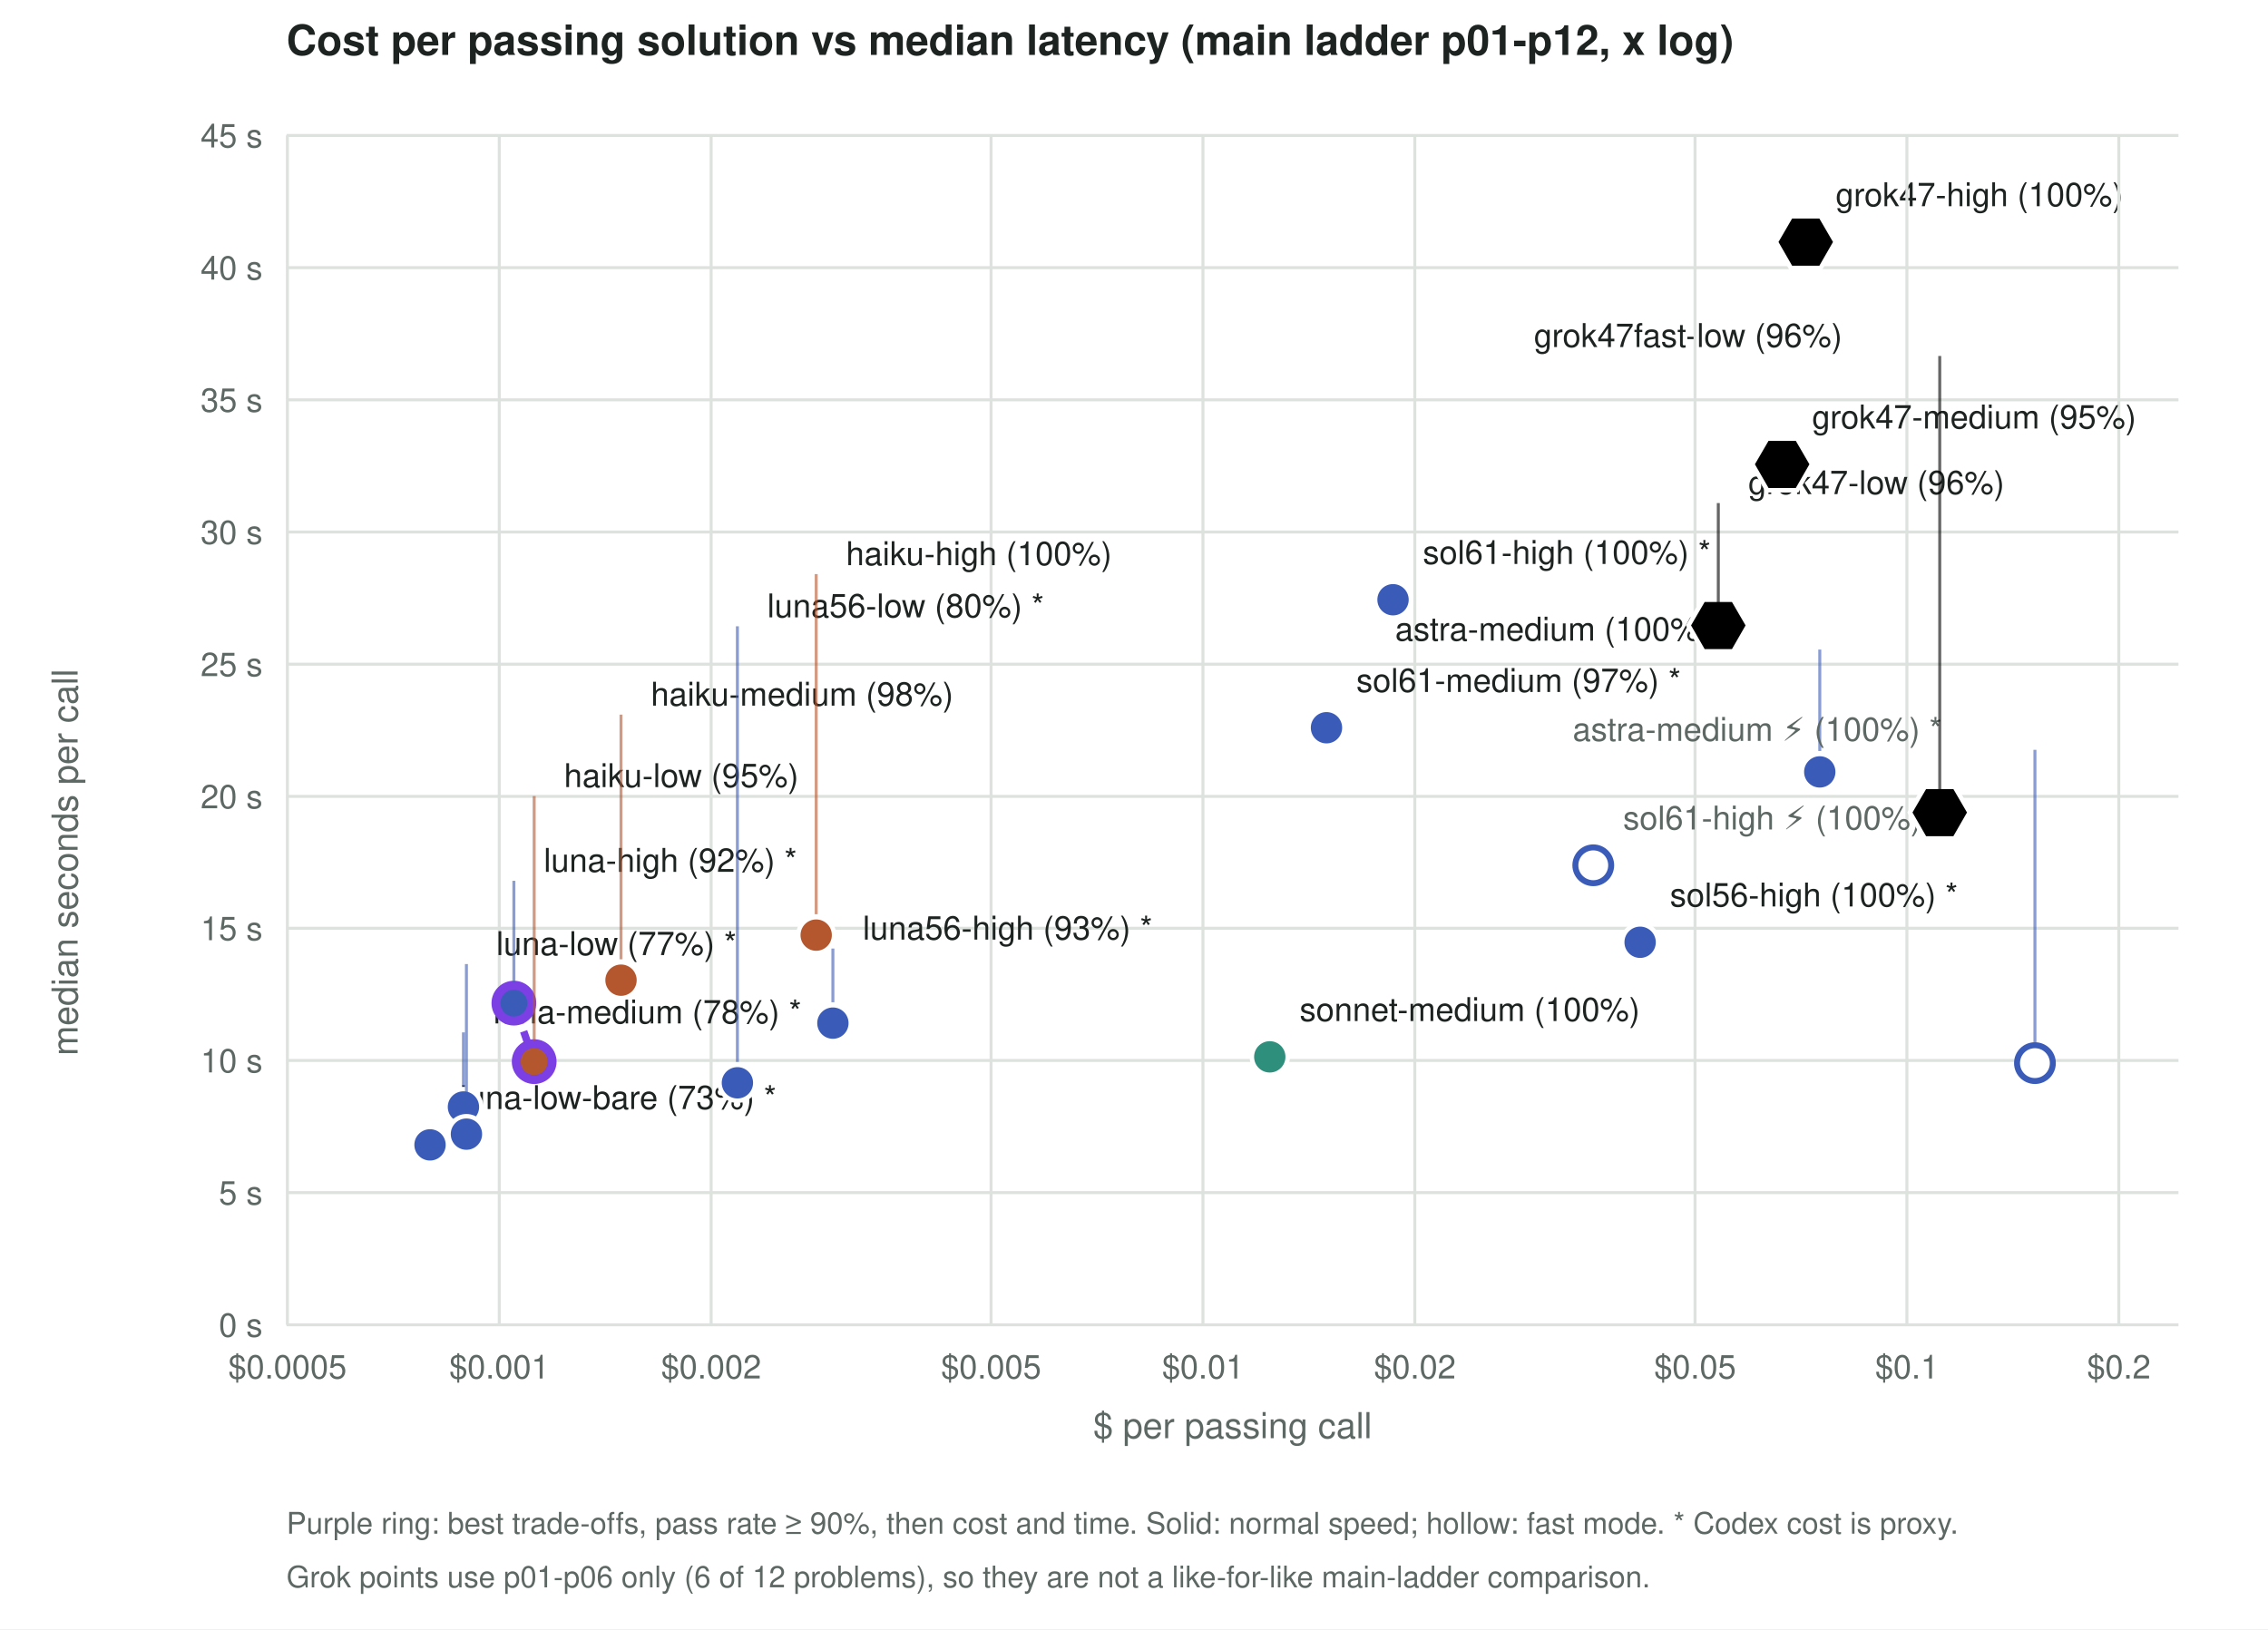
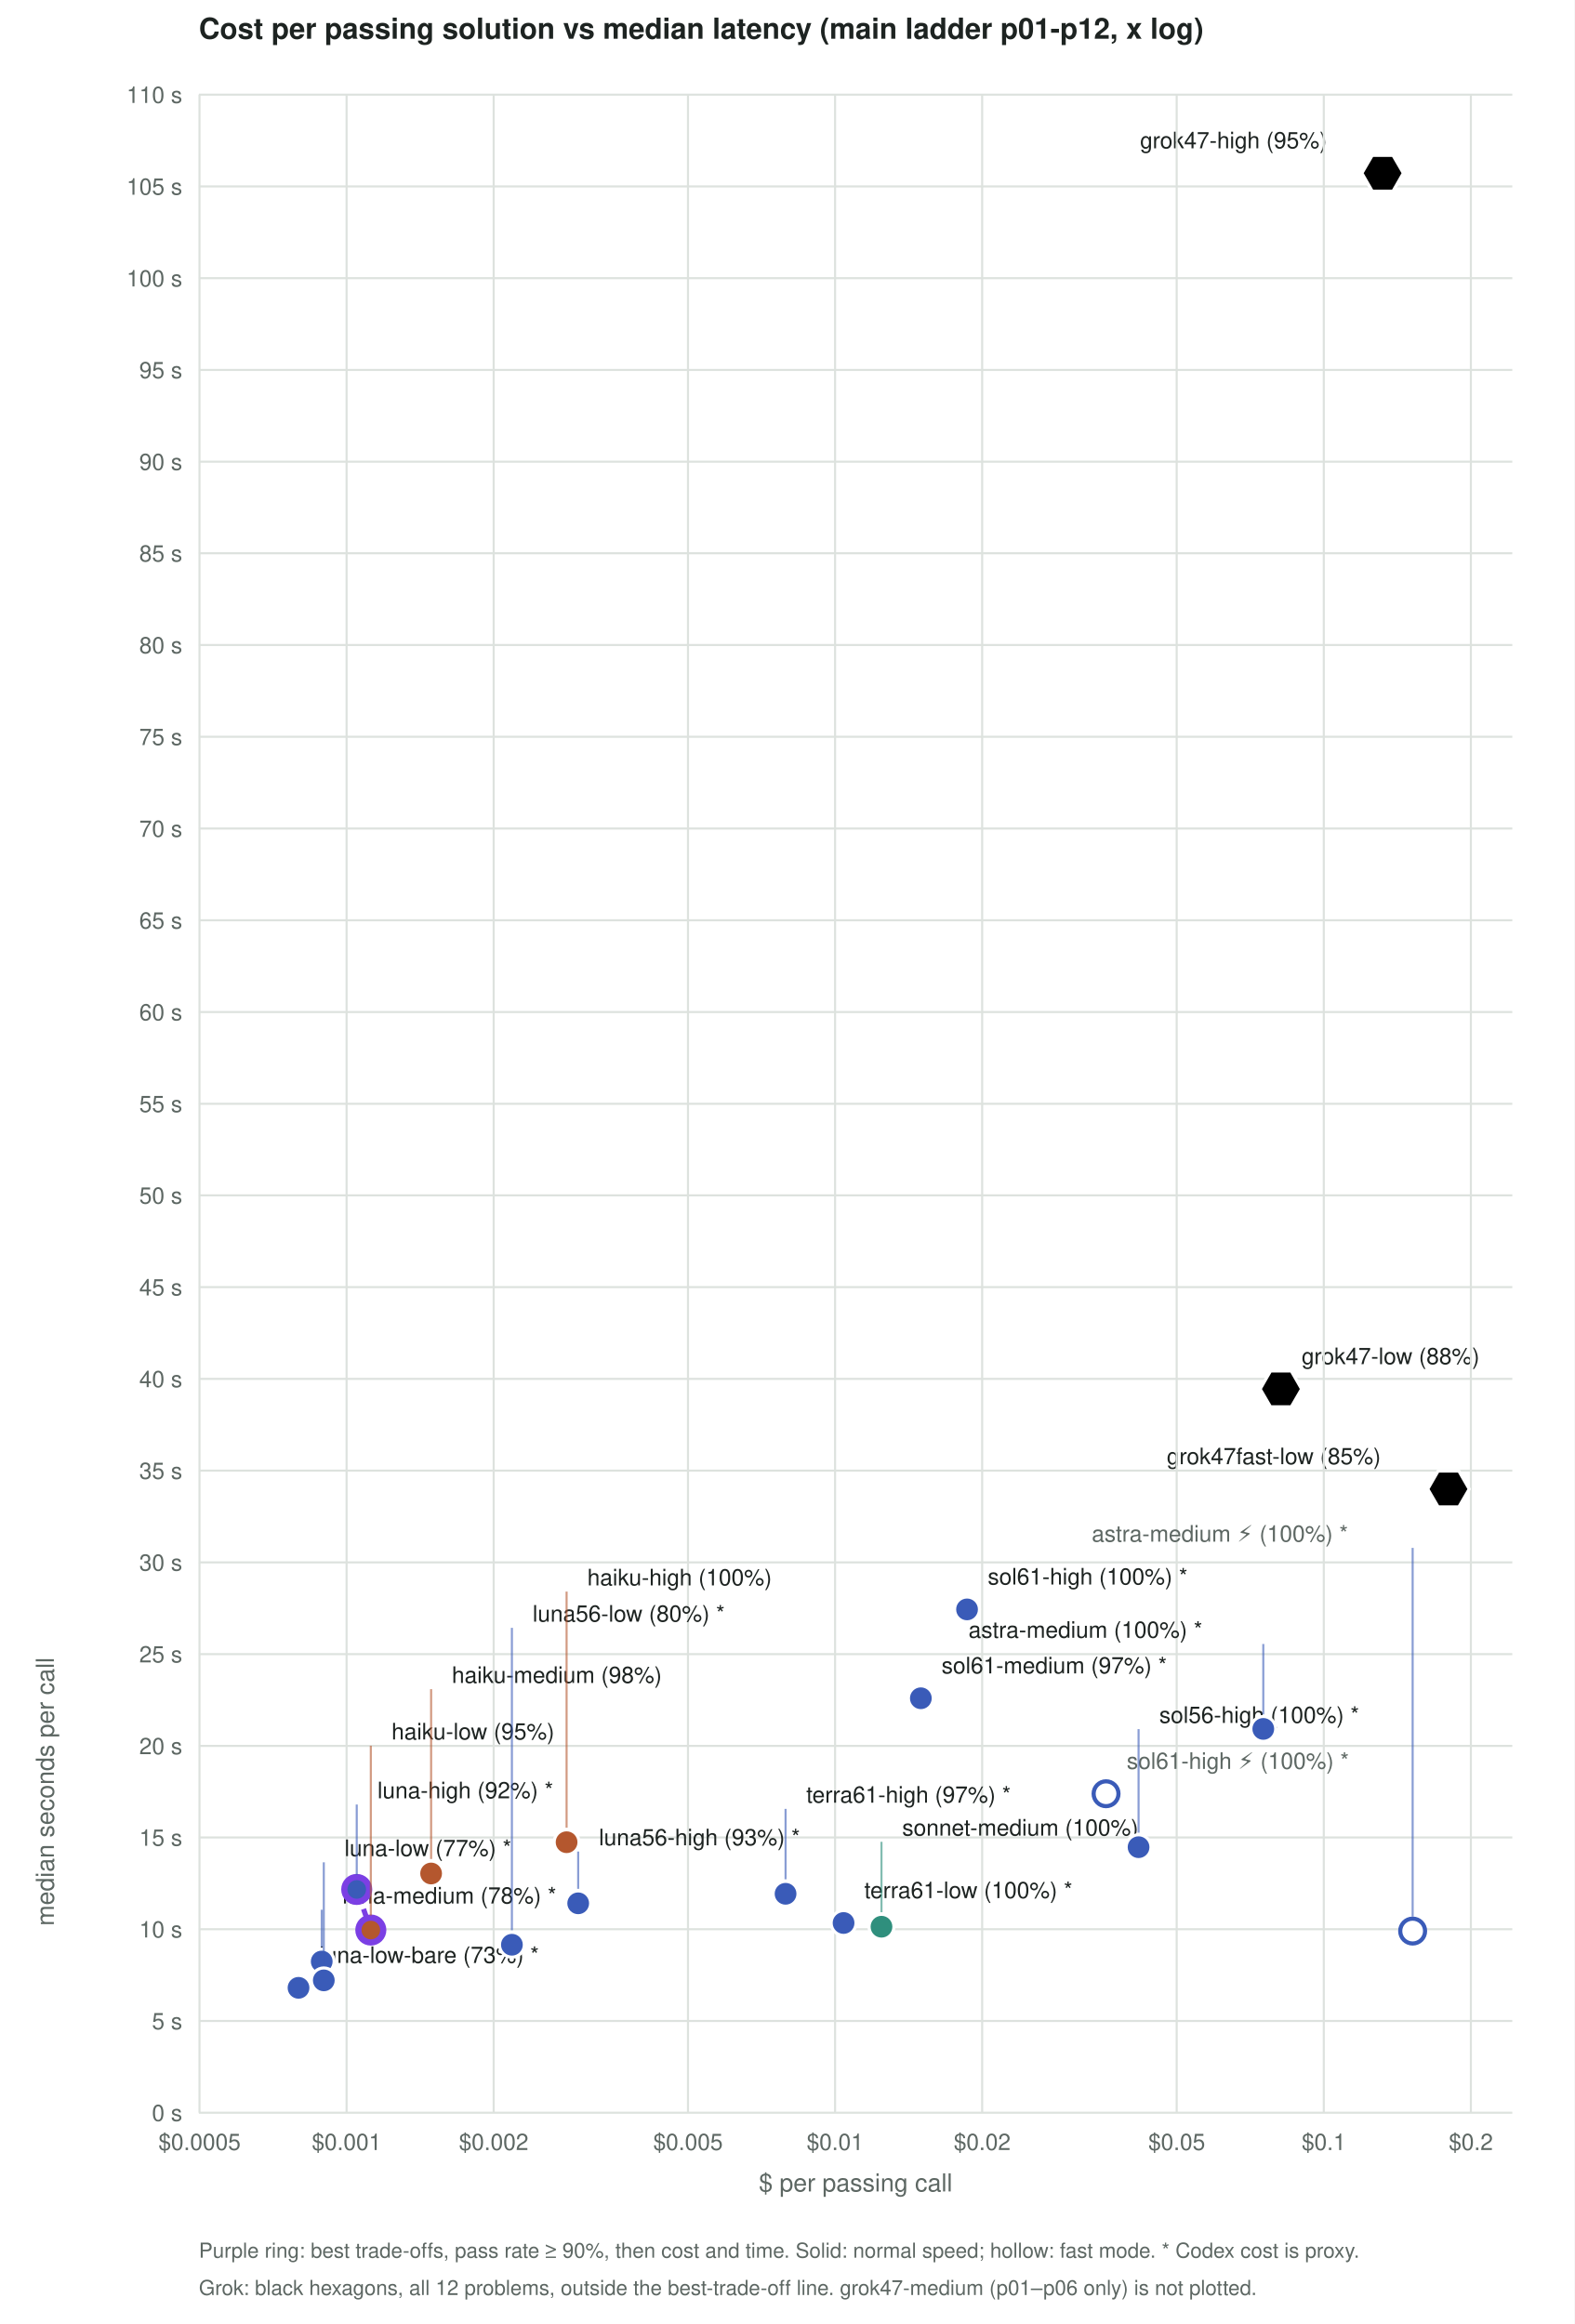
- <svg xmlns="http://www.w3.org/2000/svg" viewBox="0 -84 760 546" width="760" height="546" font-family="Hanken Grotesk, -apple-system, Segoe UI, Helvetica, Arial, sans-serif" font-size="12">
-   <rect x="0" y="-84" width="760" height="546" fill="var(--panel,#ffffff)" />
-   <text x="96.0" y="-65.6" font-size="14" text-anchor="start" style="fill:var(--fg,#1d2321)" font-weight="600">Cost per passing solution vs median latency (main ladder p01-p12, x log)</text>
+ <svg xmlns="http://www.w3.org/2000/svg" viewBox="0 -660 760 1122" width="760" height="1122" font-family="Hanken Grotesk, -apple-system, Segoe UI, Helvetica, Arial, sans-serif" font-size="12">
+   <rect x="0" y="-660" width="760" height="1122" fill="var(--panel,#ffffff)" />
+   <text x="96.0" y="-641.3" font-size="14" text-anchor="start" style="fill:var(--fg,#1d2321)" font-weight="600">Cost per passing solution vs median latency (main ladder p01-p12, x log)</text>
  <line x1="96" x2="730" y1="360.0" y2="360.0" stroke="var(--line,#dde2de)" />
  <text x="88.0" y="364.0" font-size="11" text-anchor="end" style="fill:var(--muted,#5d6763)" font-weight="normal">0 s</text>
  <line x1="96" x2="730" y1="315.7" y2="315.7" stroke="var(--line,#dde2de)" />
  <text x="88.0" y="319.7" font-size="11" text-anchor="end" style="fill:var(--muted,#5d6763)" font-weight="normal">5 s</text>
  <line x1="96" x2="730" y1="271.4" y2="271.4" stroke="var(--line,#dde2de)" />
  <text x="88.0" y="275.4" font-size="11" text-anchor="end" style="fill:var(--muted,#5d6763)" font-weight="normal">10 s</text>
  <line x1="96" x2="730" y1="227.1" y2="227.1" stroke="var(--line,#dde2de)" />
  <text x="88.0" y="231.1" font-size="11" text-anchor="end" style="fill:var(--muted,#5d6763)" font-weight="normal">15 s</text>
  <line x1="96" x2="730" y1="182.9" y2="182.9" stroke="var(--line,#dde2de)" />
  <text x="88.0" y="186.9" font-size="11" text-anchor="end" style="fill:var(--muted,#5d6763)" font-weight="normal">20 s</text>
  <line x1="96" x2="730" y1="138.6" y2="138.6" stroke="var(--line,#dde2de)" />
  <text x="88.0" y="142.6" font-size="11" text-anchor="end" style="fill:var(--muted,#5d6763)" font-weight="normal">25 s</text>
  <line x1="96" x2="730" y1="94.3" y2="94.3" stroke="var(--line,#dde2de)" />
  <text x="88.0" y="98.3" font-size="11" text-anchor="end" style="fill:var(--muted,#5d6763)" font-weight="normal">30 s</text>
  <line x1="96" x2="730" y1="50.0" y2="50.0" stroke="var(--line,#dde2de)" />
  <text x="88.0" y="54.0" font-size="11" text-anchor="end" style="fill:var(--muted,#5d6763)" font-weight="normal">35 s</text>
  <line x1="96" x2="730" y1="5.7" y2="5.7" stroke="var(--line,#dde2de)" />
  <text x="88.0" y="9.7" font-size="11" text-anchor="end" style="fill:var(--muted,#5d6763)" font-weight="normal">40 s</text>
  <line x1="96" x2="730" y1="-38.6" y2="-38.6" stroke="var(--line,#dde2de)" />
  <text x="88.0" y="-34.6" font-size="11" text-anchor="end" style="fill:var(--muted,#5d6763)" font-weight="normal">45 s</text>
+   <line x1="96" x2="730" y1="-82.9" y2="-82.9" stroke="var(--line,#dde2de)" />
+   <text x="88.0" y="-78.9" font-size="11" text-anchor="end" style="fill:var(--muted,#5d6763)" font-weight="normal">50 s</text>
+   <line x1="96" x2="730" y1="-127.1" y2="-127.1" stroke="var(--line,#dde2de)" />
+   <text x="88.0" y="-123.1" font-size="11" text-anchor="end" style="fill:var(--muted,#5d6763)" font-weight="normal">55 s</text>
+   <line x1="96" x2="730" y1="-171.4" y2="-171.4" stroke="var(--line,#dde2de)" />
+   <text x="88.0" y="-167.4" font-size="11" text-anchor="end" style="fill:var(--muted,#5d6763)" font-weight="normal">60 s</text>
+   <line x1="96" x2="730" y1="-215.7" y2="-215.7" stroke="var(--line,#dde2de)" />
+   <text x="88.0" y="-211.7" font-size="11" text-anchor="end" style="fill:var(--muted,#5d6763)" font-weight="normal">65 s</text>
+   <line x1="96" x2="730" y1="-260.0" y2="-260.0" stroke="var(--line,#dde2de)" />
+   <text x="88.0" y="-256.0" font-size="11" text-anchor="end" style="fill:var(--muted,#5d6763)" font-weight="normal">70 s</text>
+   <line x1="96" x2="730" y1="-304.3" y2="-304.3" stroke="var(--line,#dde2de)" />
+   <text x="88.0" y="-300.3" font-size="11" text-anchor="end" style="fill:var(--muted,#5d6763)" font-weight="normal">75 s</text>
+   <line x1="96" x2="730" y1="-348.6" y2="-348.6" stroke="var(--line,#dde2de)" />
+   <text x="88.0" y="-344.6" font-size="11" text-anchor="end" style="fill:var(--muted,#5d6763)" font-weight="normal">80 s</text>
+   <line x1="96" x2="730" y1="-392.9" y2="-392.9" stroke="var(--line,#dde2de)" />
+   <text x="88.0" y="-388.9" font-size="11" text-anchor="end" style="fill:var(--muted,#5d6763)" font-weight="normal">85 s</text>
+   <line x1="96" x2="730" y1="-437.1" y2="-437.1" stroke="var(--line,#dde2de)" />
+   <text x="88.0" y="-433.1" font-size="11" text-anchor="end" style="fill:var(--muted,#5d6763)" font-weight="normal">90 s</text>
+   <line x1="96" x2="730" y1="-481.4" y2="-481.4" stroke="var(--line,#dde2de)" />
+   <text x="88.0" y="-477.4" font-size="11" text-anchor="end" style="fill:var(--muted,#5d6763)" font-weight="normal">95 s</text>
+   <line x1="96" x2="730" y1="-525.7" y2="-525.7" stroke="var(--line,#dde2de)" />
+   <text x="88.0" y="-521.7" font-size="11" text-anchor="end" style="fill:var(--muted,#5d6763)" font-weight="normal">100 s</text>
+   <line x1="96" x2="730" y1="-570.0" y2="-570.0" stroke="var(--line,#dde2de)" />
+   <text x="88.0" y="-566.0" font-size="11" text-anchor="end" style="fill:var(--muted,#5d6763)" font-weight="normal">105 s</text>
+   <line x1="96" x2="730" y1="-614.3" y2="-614.3" stroke="var(--line,#dde2de)" />
+   <text x="88.0" y="-610.3" font-size="11" text-anchor="end" style="fill:var(--muted,#5d6763)" font-weight="normal">110 s</text>
  <line x1="96.3" x2="96.3" y1="50" y2="360" stroke="var(--line,#dde2de)" />
  <text x="96.3" y="378.0" font-size="11" text-anchor="middle" style="fill:var(--muted,#5d6763)" font-weight="normal">$0.0005</text>
  <line x1="167.3" x2="167.3" y1="50" y2="360" stroke="var(--line,#dde2de)" />
  <text x="167.3" y="378.0" font-size="11" text-anchor="middle" style="fill:var(--muted,#5d6763)" font-weight="normal">$0.001</text>
  <line x1="238.3" x2="238.3" y1="50" y2="360" stroke="var(--line,#dde2de)" />
  <text x="238.3" y="378.0" font-size="11" text-anchor="middle" style="fill:var(--muted,#5d6763)" font-weight="normal">$0.002</text>
  <line x1="332.1" x2="332.1" y1="50" y2="360" stroke="var(--line,#dde2de)" />
  <text x="332.1" y="378.0" font-size="11" text-anchor="middle" style="fill:var(--muted,#5d6763)" font-weight="normal">$0.005</text>
  <line x1="403.1" x2="403.1" y1="50" y2="360" stroke="var(--line,#dde2de)" />
  <text x="403.1" y="378.0" font-size="11" text-anchor="middle" style="fill:var(--muted,#5d6763)" font-weight="normal">$0.01</text>
  <line x1="474.1" x2="474.1" y1="50" y2="360" stroke="var(--line,#dde2de)" />
  <text x="474.1" y="378.0" font-size="11" text-anchor="middle" style="fill:var(--muted,#5d6763)" font-weight="normal">$0.02</text>
  <line x1="568.0" x2="568.0" y1="50" y2="360" stroke="var(--line,#dde2de)" />
  <text x="568.0" y="378.0" font-size="11" text-anchor="middle" style="fill:var(--muted,#5d6763)" font-weight="normal">$0.05</text>
  <line x1="639.0" x2="639.0" y1="50" y2="360" stroke="var(--line,#dde2de)" />
  <text x="639.0" y="378.0" font-size="11" text-anchor="middle" style="fill:var(--muted,#5d6763)" font-weight="normal">$0.1</text>
  <line x1="710.0" x2="710.0" y1="50" y2="360" stroke="var(--line,#dde2de)" />
  <text x="710.0" y="378.0" font-size="11" text-anchor="middle" style="fill:var(--muted,#5d6763)" font-weight="normal">$0.2</text>
  <text x="413.0" y="398.0" font-size="12" text-anchor="middle" style="fill:var(--muted,#5d6763)" font-weight="normal">$ per passing call</text>
  <text x="26.0" y="205.0" font-size="12" text-anchor="middle" style="fill:var(--muted,#5d6763)" font-weight="normal" transform="rotate(-90 26 205.0)">median seconds per call</text>
  <polyline points="172.2,252.2 179.0,271.8" fill="none" stroke="var(--frontier,#7b3fe4)" stroke-width="2.5" stroke-dasharray="6 4" />
  <circle cx="144.1" cy="299.7" r="6" fill="var(--codex,#3a5bb8)" stroke="var(--panel,#ffffff)" stroke-width="1.5" />
  <text x="154.1" y="287.7" font-size="11" text-anchor="start" style="fill:var(--fg,#1d2321)" font-weight="normal">luna-low-bare (73%) *</text>
  <circle cx="155.3" cy="287.0" r="6" fill="var(--codex,#3a5bb8)" stroke="var(--panel,#ffffff)" stroke-width="1.5" />
  <line x1="155.3" x2="155.3" y1="280.0" y2="262.0" stroke="var(--codex,#3a5bb8)" stroke-width="1" opacity="0.6" />
  <text x="165.3" y="259.0" font-size="11" text-anchor="start" style="fill:var(--fg,#1d2321)" font-weight="normal">luna-medium (78%) *</text>
  <circle cx="156.3" cy="296.1" r="6" fill="var(--codex,#3a5bb8)" stroke="var(--panel,#ffffff)" stroke-width="1.5" />
  <line x1="156.3" x2="156.3" y1="289.1" y2="239.1" stroke="var(--codex,#3a5bb8)" stroke-width="1" opacity="0.6" />
  <text x="166.3" y="236.1" font-size="11" text-anchor="start" style="fill:var(--fg,#1d2321)" font-weight="normal">luna-low (77%) *</text>
  <circle cx="172.2" cy="252.2" r="6" fill="var(--codex,#3a5bb8)" stroke="var(--frontier,#7b3fe4)" stroke-width="3" />
  <line x1="172.2" x2="172.2" y1="245.2" y2="211.2" stroke="var(--codex,#3a5bb8)" stroke-width="1" opacity="0.6" />
  <text x="182.2" y="208.2" font-size="11" text-anchor="start" style="fill:var(--fg,#1d2321)" font-weight="normal">luna-high (92%) *</text>
  <circle cx="179.0" cy="271.8" r="6" fill="var(--claude,#b4572e)" stroke="var(--frontier,#7b3fe4)" stroke-width="3" />
  <line x1="179.0" x2="179.0" y1="264.8" y2="182.8" stroke="var(--claude,#b4572e)" stroke-width="1" opacity="0.6" />
  <text x="189.0" y="179.8" font-size="11" text-anchor="start" style="fill:var(--fg,#1d2321)" font-weight="normal">haiku-low (95%)</text>
  <circle cx="208.1" cy="244.5" r="6" fill="var(--claude,#b4572e)" stroke="var(--panel,#ffffff)" stroke-width="1.5" />
  <line x1="208.1" x2="208.1" y1="237.5" y2="155.5" stroke="var(--claude,#b4572e)" stroke-width="1" opacity="0.6" />
  <text x="218.1" y="152.5" font-size="11" text-anchor="start" style="fill:var(--fg,#1d2321)" font-weight="normal">haiku-medium (98%)</text>
  <circle cx="247.1" cy="278.9" r="6" fill="var(--codex,#3a5bb8)" stroke="var(--panel,#ffffff)" stroke-width="1.5" />
  <line x1="247.1" x2="247.1" y1="271.9" y2="125.9" stroke="var(--codex,#3a5bb8)" stroke-width="1" opacity="0.6" />
  <text x="257.1" y="122.9" font-size="11" text-anchor="start" style="fill:var(--fg,#1d2321)" font-weight="normal">luna56-low (80%) *</text>
  <circle cx="273.5" cy="229.4" r="6" fill="var(--claude,#b4572e)" stroke="var(--panel,#ffffff)" stroke-width="1.5" />
  <line x1="273.5" x2="273.5" y1="222.4" y2="108.4" stroke="var(--claude,#b4572e)" stroke-width="1" opacity="0.6" />
  <text x="283.5" y="105.4" font-size="11" text-anchor="start" style="fill:var(--fg,#1d2321)" font-weight="normal">haiku-high (100%)</text>
  <circle cx="279.1" cy="258.9" r="6" fill="var(--codex,#3a5bb8)" stroke="var(--panel,#ffffff)" stroke-width="1.5" />
  <line x1="279.1" x2="279.1" y1="251.9" y2="233.9" stroke="var(--codex,#3a5bb8)" stroke-width="1" opacity="0.6" />
  <text x="289.1" y="230.9" font-size="11" text-anchor="start" style="fill:var(--fg,#1d2321)" font-weight="normal">luna56-high (93%) *</text>
+   <circle cx="379.2" cy="254.3" r="6" fill="var(--codex,#3a5bb8)" stroke="var(--panel,#ffffff)" stroke-width="1.5" />
+   <line x1="379.2" x2="379.2" y1="247.3" y2="213.3" stroke="var(--codex,#3a5bb8)" stroke-width="1" opacity="0.6" />
+   <text x="389.2" y="210.3" font-size="11" text-anchor="start" style="fill:var(--fg,#1d2321)" font-weight="normal">terra61-high (97%) *</text>
+   <circle cx="407.2" cy="268.4" r="6" fill="var(--codex,#3a5bb8)" stroke="var(--panel,#ffffff)" stroke-width="1.5" />
+   <text x="417.2" y="256.4" font-size="11" text-anchor="start" style="fill:var(--fg,#1d2321)" font-weight="normal">terra61-low (100%) *</text>
  <circle cx="425.5" cy="270.2" r="6" fill="var(--sonnet,#2f8f7d)" stroke="var(--panel,#ffffff)" stroke-width="1.5" />
-   <text x="435.5" y="258.2" font-size="11" text-anchor="start" style="fill:var(--fg,#1d2321)" font-weight="normal">sonnet-medium (100%)</text>
+   <line x1="425.5" x2="425.5" y1="263.2" y2="229.2" stroke="var(--sonnet,#2f8f7d)" stroke-width="1" opacity="0.6" />
+   <text x="435.5" y="226.2" font-size="11" text-anchor="start" style="fill:var(--fg,#1d2321)" font-weight="normal">sonnet-medium (100%)</text>
  <circle cx="444.5" cy="159.9" r="6" fill="var(--codex,#3a5bb8)" stroke="var(--panel,#ffffff)" stroke-width="1.5" />
  <text x="454.5" y="147.9" font-size="11" text-anchor="start" style="fill:var(--fg,#1d2321)" font-weight="normal">sol61-medium (97%) *</text>
  <circle cx="466.8" cy="117.0" r="6" fill="var(--codex,#3a5bb8)" stroke="var(--panel,#ffffff)" stroke-width="1.5" />
  <text x="476.8" y="105.0" font-size="11" text-anchor="start" style="fill:var(--fg,#1d2321)" font-weight="normal">sol61-high (100%) *</text>
  <circle cx="533.9" cy="206.0" r="6" fill="var(--panel,#ffffff)" stroke="var(--codex,#3a5bb8)" stroke-width="2" />
  <text x="543.9" y="194.0" font-size="11" text-anchor="start" style="fill:var(--muted,#5d6763)" font-weight="normal">sol61-high ⚡ (100%) *</text>
  <circle cx="549.6" cy="231.8" r="6" fill="var(--codex,#3a5bb8)" stroke="var(--panel,#ffffff)" stroke-width="1.5" />
-   <text x="559.6" y="219.8" font-size="11" text-anchor="start" style="fill:var(--fg,#1d2321)" font-weight="normal">sol56-high (100%) *</text>
+   <line x1="549.6" x2="549.6" y1="224.8" y2="174.8" stroke="var(--codex,#3a5bb8)" stroke-width="1" opacity="0.6" />
+   <text x="559.6" y="171.8" font-size="11" text-anchor="start" style="fill:var(--fg,#1d2321)" font-weight="normal">sol56-high (100%) *</text>
  <circle cx="609.8" cy="174.7" r="6" fill="var(--codex,#3a5bb8)" stroke="var(--panel,#ffffff)" stroke-width="1.5" />
  <line x1="609.8" x2="609.8" y1="167.7" y2="133.7" stroke="var(--codex,#3a5bb8)" stroke-width="1" opacity="0.6" />
  <text x="467.5" y="130.7" font-size="11" text-anchor="start" style="fill:var(--fg,#1d2321)" font-weight="normal">astra-medium (100%) *</text>
  <circle cx="681.9" cy="272.3" r="6" fill="var(--panel,#ffffff)" stroke="var(--codex,#3a5bb8)" stroke-width="2" />
-   <line x1="681.9" x2="681.9" y1="265.3" y2="167.3" stroke="var(--codex,#3a5bb8)" stroke-width="1" opacity="0.6" />
-   <text x="527.0" y="164.3" font-size="11" text-anchor="start" style="fill:var(--muted,#5d6763)" font-weight="normal">astra-medium ⚡ (100%) *</text>
-   <polygon points="585.8,125.6 580.8,134.3 570.8,134.3 565.8,125.6 570.8,117.0 580.8,117.0" fill="var(--grok,#000)" stroke="#fff" stroke-width="1.5" />
-   <line x1="575.8" x2="575.8" y1="118.6" y2="84.6" stroke="var(--grok,#000)" stroke-width="1" opacity="0.6" />
-   <text x="585.8" y="81.6" font-size="11" text-anchor="start" style="fill:var(--fg,#1d2321)" font-weight="normal">grok47-low (96%)</text>
-   <polygon points="607.2,71.6 602.2,80.3 592.2,80.3 587.2,71.6 592.2,63.0 602.2,63.0" fill="var(--grok,#000)" stroke="#fff" stroke-width="1.5" />
-   <text x="607.2" y="59.6" font-size="11" text-anchor="start" style="fill:var(--fg,#1d2321)" font-weight="normal">grok47-medium (95%)</text>
-   <polygon points="615.1,-2.9 610.1,5.8 600.1,5.8 595.1,-2.9 600.1,-11.5 610.1,-11.5" fill="var(--grok,#000)" stroke="#fff" stroke-width="1.5" />
-   <text x="615.1" y="-14.9" font-size="11" text-anchor="start" style="fill:var(--fg,#1d2321)" font-weight="normal">grok47-high (100%)</text>
-   <polygon points="660.0,188.3 655.0,197.0 645.0,197.0 640.0,188.3 645.0,179.7 655.0,179.7" fill="var(--grok,#000)" stroke="#fff" stroke-width="1.5" />
-   <line x1="650.0" x2="650.0" y1="181.3" y2="35.3" stroke="var(--grok,#000)" stroke-width="1" opacity="0.6" />
-   <text x="514.0" y="32.3" font-size="11" text-anchor="start" style="fill:var(--fg,#1d2321)" font-weight="normal">grok47fast-low (96%)</text>
+   <line x1="681.9" x2="681.9" y1="265.3" y2="87.3" stroke="var(--codex,#3a5bb8)" stroke-width="1" opacity="0.6" />
+   <text x="527.0" y="84.3" font-size="11" text-anchor="start" style="fill:var(--muted,#5d6763)" font-weight="normal">astra-medium ⚡ (100%) *</text>
+   <polygon points="628.3,10.6 623.3,19.2 613.3,19.2 608.3,10.6 613.3,1.9 623.3,1.9" fill="var(--grok,#000)" stroke="#fff" stroke-width="1.5" />
+   <text x="628.3" y="-1.4" font-size="11" text-anchor="start" style="fill:var(--fg,#1d2321)" font-weight="normal">grok47-low (88%)</text>
+   <polygon points="677.4,-576.4 672.4,-567.7 662.4,-567.7 657.4,-576.4 662.4,-585.0 672.4,-585.0" fill="var(--grok,#000)" stroke="#fff" stroke-width="1.5" />
+   <text x="550.3" y="-588.4" font-size="11" text-anchor="start" style="fill:var(--fg,#1d2321)" font-weight="normal">grok47-high (95%)</text>
+   <polygon points="709.2,58.9 704.2,67.5 694.2,67.5 689.2,58.9 694.2,50.2 704.2,50.2" fill="var(--grok,#000)" stroke="#fff" stroke-width="1.5" />
+   <text x="563.2" y="46.9" font-size="11" text-anchor="start" style="fill:var(--fg,#1d2321)" font-weight="normal">grok47fast-low (85%)</text>
  <text x="96.0" y="430.0" font-size="10" text-anchor="start" style="fill:var(--muted,#5d6763)" font-weight="normal">Purple ring: best trade-offs, pass rate ≥ 90%, then cost and time. Solid: normal speed; hollow: fast mode. * Codex cost is proxy.</text>
-   <text x="96.0" y="448.0" font-size="10" text-anchor="start" style="fill:var(--muted,#5d6763)" font-weight="normal">Grok points use p01-p06 only (6 of 12 problems), so they are not a like-for-like main-ladder comparison.</text>
-   <line x1="96.3" x2="96.3" y1="-38.6" y2="50" stroke="var(--line,#dde2de)" />
-   <line x1="167.3" x2="167.3" y1="-38.6" y2="50" stroke="var(--line,#dde2de)" />
-   <line x1="238.3" x2="238.3" y1="-38.6" y2="50" stroke="var(--line,#dde2de)" />
-   <line x1="332.1" x2="332.1" y1="-38.6" y2="50" stroke="var(--line,#dde2de)" />
-   <line x1="403.1" x2="403.1" y1="-38.6" y2="50" stroke="var(--line,#dde2de)" />
-   <line x1="474.1" x2="474.1" y1="-38.6" y2="50" stroke="var(--line,#dde2de)" />
-   <line x1="568.0" x2="568.0" y1="-38.6" y2="50" stroke="var(--line,#dde2de)" />
-   <line x1="639.0" x2="639.0" y1="-38.6" y2="50" stroke="var(--line,#dde2de)" />
-   <line x1="710.0" x2="710.0" y1="-38.6" y2="50" stroke="var(--line,#dde2de)" />
+   <text x="96.0" y="448.0" font-size="10" text-anchor="start" style="fill:var(--muted,#5d6763)" font-weight="normal">Grok: black hexagons, all 12 problems, outside the best-trade-off line. grok47-medium (p01–p06 only) is not plotted.</text>
+   <line x1="96.3" x2="96.3" y1="-614.3" y2="50" stroke="var(--line,#dde2de)" />
+   <line x1="167.3" x2="167.3" y1="-614.3" y2="50" stroke="var(--line,#dde2de)" />
+   <line x1="238.3" x2="238.3" y1="-614.3" y2="50" stroke="var(--line,#dde2de)" />
+   <line x1="332.1" x2="332.1" y1="-614.3" y2="50" stroke="var(--line,#dde2de)" />
+   <line x1="403.1" x2="403.1" y1="-614.3" y2="50" stroke="var(--line,#dde2de)" />
+   <line x1="474.1" x2="474.1" y1="-614.3" y2="50" stroke="var(--line,#dde2de)" />
+   <line x1="568.0" x2="568.0" y1="-614.3" y2="50" stroke="var(--line,#dde2de)" />
+   <line x1="639.0" x2="639.0" y1="-614.3" y2="50" stroke="var(--line,#dde2de)" />
+   <line x1="710.0" x2="710.0" y1="-614.3" y2="50" stroke="var(--line,#dde2de)" />
</svg>
